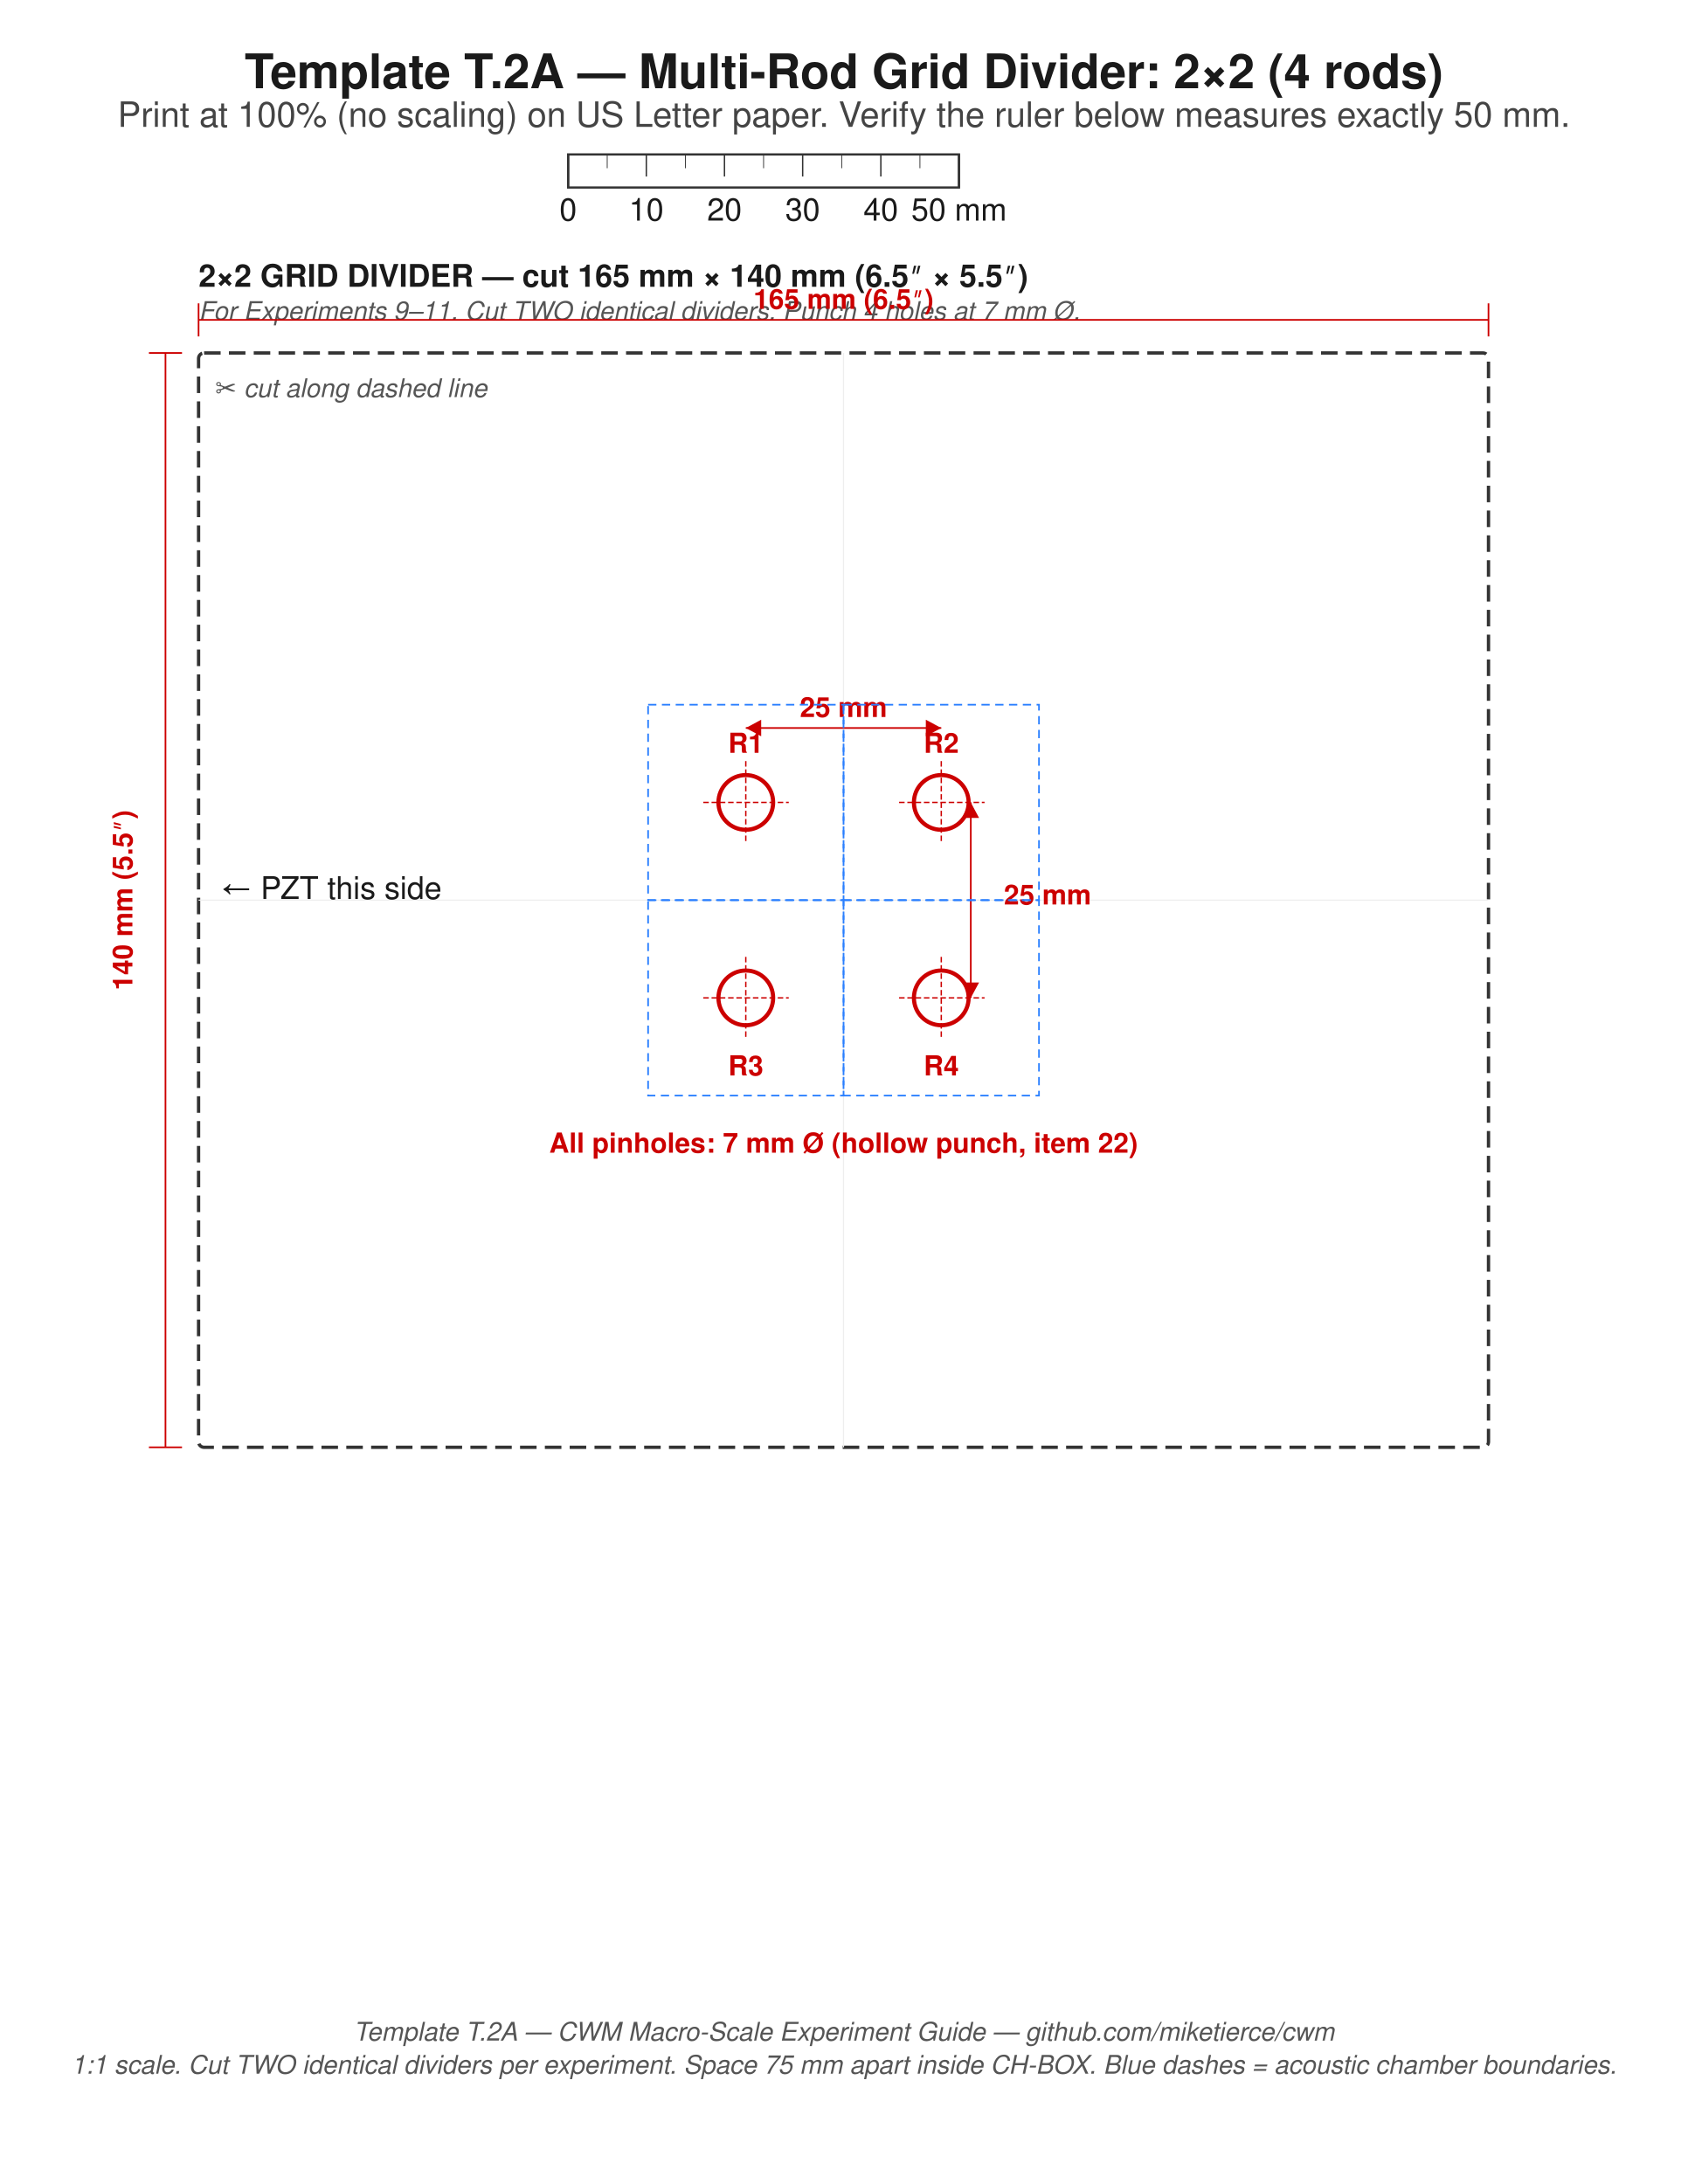
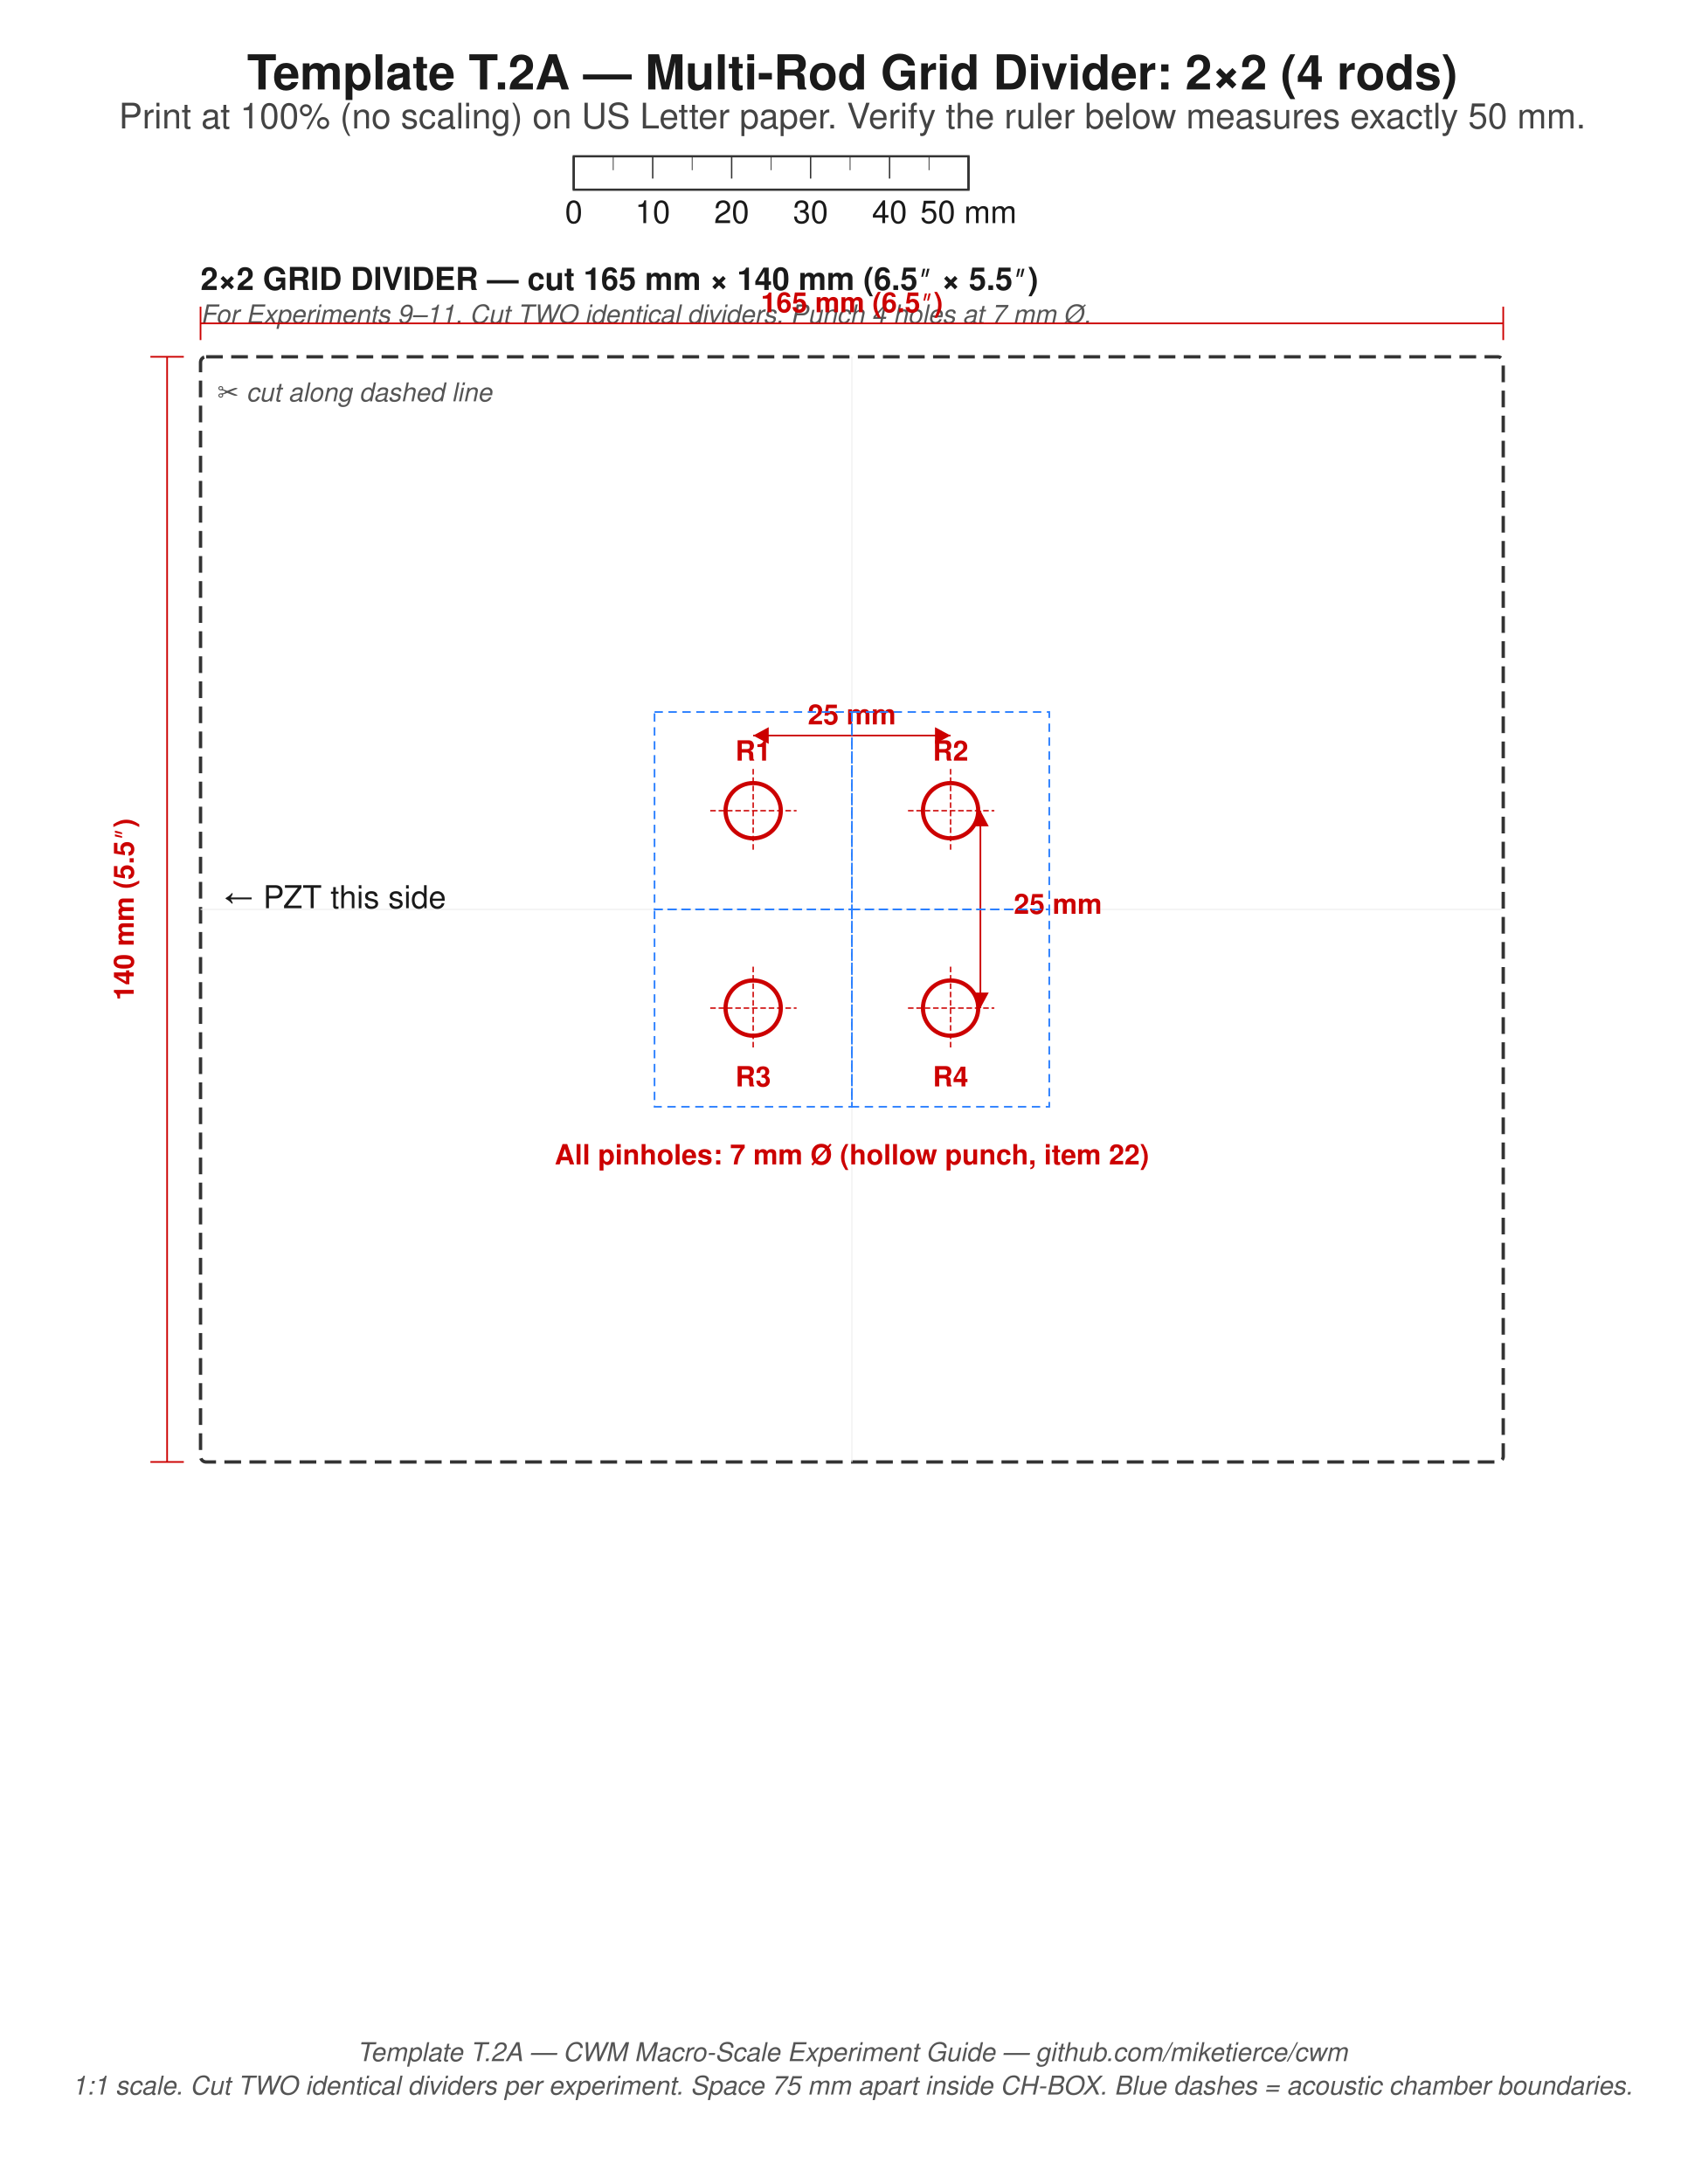
- <svg xmlns="http://www.w3.org/2000/svg" viewBox="0 0 612 792" width="8.5in" height="11in">
+ <svg xmlns="http://www.w3.org/2000/svg" viewBox="0 0 606 784" width="8.5in" height="11in">
  <style>
    text { font-family: 'Helvetica Neue', Helvetica, Arial, sans-serif; }
    .title { font-size: 13pt; font-weight: 700; fill: #1a1a1a; }
    .subtitle { font-size: 9.5pt; fill: #444; }
    .label { font-size: 8.5pt; fill: #1a1a1a; }
    .dim { font-size: 7.5pt; fill: #c00; font-weight: 600; }
    .note { font-size: 7pt; fill: #555; font-style: italic; }
    .cut-line { stroke: #333; stroke-width: 1.2; stroke-dasharray: 6,3; fill: none; }
    .dim-line { stroke: #c00; stroke-width: 0.6; fill: none; }
    .dim-arrow { fill: #c00; stroke: none; }
    .pinhole { fill: none; stroke: #c00; stroke-width: 1.5; }
    .crosshair { stroke: #c00; stroke-width: 0.5; stroke-dasharray: 2,1; }
    .chamber { fill: none; stroke: #2a7fff; stroke-width: 0.6; stroke-dasharray: 3,2; }
  </style>
  <text x="306" y="32" text-anchor="middle" class="title">Template T.2A — Multi-Rod Grid Divider: 2×2 (4 rods)</text>
  <text x="306" y="46" text-anchor="middle" class="subtitle">Print at 100% (no scaling) on US Letter paper. Verify the ruler below measures exactly 50 mm.</text>
  <g transform="translate(206, 56)">
    <rect x="0" y="0" width="141.73" height="12" fill="none" stroke="#333" stroke-width="0.8" />
    <line x1="0" y1="0" x2="0" y2="12" stroke="#333" stroke-width="0.8" />
    <line x1="141.73" y1="0" x2="141.73" y2="12" stroke="#333" stroke-width="0.8" />
    <line x1="28.35" y1="0" x2="28.35" y2="8" stroke="#333" stroke-width="0.5" />
    <line x1="56.69" y1="0" x2="56.69" y2="8" stroke="#333" stroke-width="0.5" />
    <line x1="85.04" y1="0" x2="85.04" y2="8" stroke="#333" stroke-width="0.5" />
    <line x1="113.39" y1="0" x2="113.39" y2="8" stroke="#333" stroke-width="0.5" />
    <line x1="14.17" y1="0" x2="14.17" y2="5" stroke="#333" stroke-width="0.3" />
    <line x1="42.52" y1="0" x2="42.52" y2="5" stroke="#333" stroke-width="0.3" />
    <line x1="70.87" y1="0" x2="70.87" y2="5" stroke="#333" stroke-width="0.3" />
    <line x1="99.21" y1="0" x2="99.21" y2="5" stroke="#333" stroke-width="0.3" />
    <line x1="127.56" y1="0" x2="127.56" y2="5" stroke="#333" stroke-width="0.3" />
    <text x="0" y="24" class="label" text-anchor="middle">0</text>
    <text x="28.35" y="24" class="label" text-anchor="middle">10</text>
    <text x="56.69" y="24" class="label" text-anchor="middle">20</text>
    <text x="85.04" y="24" class="label" text-anchor="middle">30</text>
    <text x="113.39" y="24" class="label" text-anchor="middle">40</text>
    <text x="141.73" y="24" class="label" text-anchor="middle">50 mm</text>
  </g>
  <text x="72" y="104" class="label" font-weight="700">2×2 GRID DIVIDER — cut 165 mm × 140 mm (6.5″ × 5.5″)</text>
  <text x="72" y="116" class="note">For Experiments 9–11. Cut TWO identical dividers. Punch 4 holes at 7 mm Ø.</text>
  <g transform="translate(72, 128)">
    <rect x="0" y="0" width="467.72" height="396.85" class="cut-line" rx="2" />
    <line x1="0" y1="-12" x2="467.72" y2="-12" class="dim-line" />
    <line x1="0" y1="-18" x2="0" y2="-6" class="dim-line" />
    <line x1="467.72" y1="-18" x2="467.72" y2="-6" class="dim-line" />
    <text x="233.86" y="-16" text-anchor="middle" class="dim">165 mm (6.5″)</text>
    <line x1="-12" y1="0" x2="-12" y2="396.85" class="dim-line" />
    <line x1="-18" y1="0" x2="-6" y2="0" class="dim-line" />
    <line x1="-18" y1="396.85" x2="-6" y2="396.85" class="dim-line" />
    <text x="-24" y="198.43" text-anchor="middle" class="dim" transform="rotate(-90, -24, 198.43)">140 mm (5.5″)</text>
    <line x1="0" y1="198.43" x2="467.72" y2="198.43" stroke="#eee" stroke-width="0.4" />
    <line x1="233.86" y1="0" x2="233.86" y2="396.85" stroke="#eee" stroke-width="0.4" />
    <circle cx="198.42" cy="162.99" r="9.92" class="pinhole" />
    <line x1="183" y1="162.99" x2="214" y2="162.99" class="crosshair" />
    <line x1="198.42" y1="148" x2="198.42" y2="178" class="crosshair" />
    <text x="198.42" y="145" text-anchor="middle" class="dim">R1</text>
    <circle cx="269.30" cy="162.99" r="9.92" class="pinhole" />
    <line x1="254" y1="162.99" x2="285" y2="162.99" class="crosshair" />
    <line x1="269.30" y1="148" x2="269.30" y2="178" class="crosshair" />
    <text x="269.30" y="145" text-anchor="middle" class="dim">R2</text>
    <circle cx="198.42" cy="233.87" r="9.92" class="pinhole" />
    <line x1="183" y1="233.87" x2="214" y2="233.87" class="crosshair" />
    <line x1="198.42" y1="219" x2="198.42" y2="249" class="crosshair" />
    <text x="198.42" y="262" text-anchor="middle" class="dim">R3</text>
    <circle cx="269.30" cy="233.87" r="9.92" class="pinhole" />
    <line x1="254" y1="233.87" x2="285" y2="233.87" class="crosshair" />
    <line x1="269.30" y1="219" x2="269.30" y2="249" class="crosshair" />
    <text x="269.30" y="262" text-anchor="middle" class="dim">R4</text>
    <line x1="198.42" y1="136" x2="269.30" y2="136" class="dim-line" />
    <polygon points="198.42,136 204,133 204,139" class="dim-arrow" />
    <polygon points="269.30,136 263.7,133 263.7,139" class="dim-arrow" />
    <text x="233.86" y="132" text-anchor="middle" class="dim">25 mm</text>
    <line x1="280" y1="162.99" x2="280" y2="233.87" class="dim-line" />
    <polygon points="280,162.99 277,168.6 283,168.6" class="dim-arrow" />
    <polygon points="280,233.87 277,228.3 283,228.3" class="dim-arrow" />
    <text x="292" y="200" text-anchor="start" class="dim">25 mm</text>
    <rect x="163" y="127.55" width="70.87" height="70.87" class="chamber" />
    <rect x="233.86" y="127.55" width="70.87" height="70.87" class="chamber" />
    <rect x="163" y="198.43" width="70.87" height="70.87" class="chamber" />
    <rect x="233.86" y="198.43" width="70.87" height="70.87" class="chamber" />
    <text x="8" y="198" text-anchor="start" class="label" fill="#2a7fff">← PZT this side</text>
    <text x="233.86" y="290" text-anchor="middle" class="dim">All pinholes: 7 mm Ø (hollow punch, item 22)</text>
    <text x="6" y="16" class="note">✂ cut along dashed line</text>
  </g>
  <text x="306" y="740" text-anchor="middle" class="note">Template T.2A — CWM Macro-Scale Experiment Guide — github.com/miketierce/cwm</text>
  <text x="306" y="752" text-anchor="middle" class="note">1:1 scale. Cut TWO identical dividers per experiment. Space 75 mm apart inside CH-BOX. Blue dashes = acoustic chamber boundaries.</text>
</svg>
